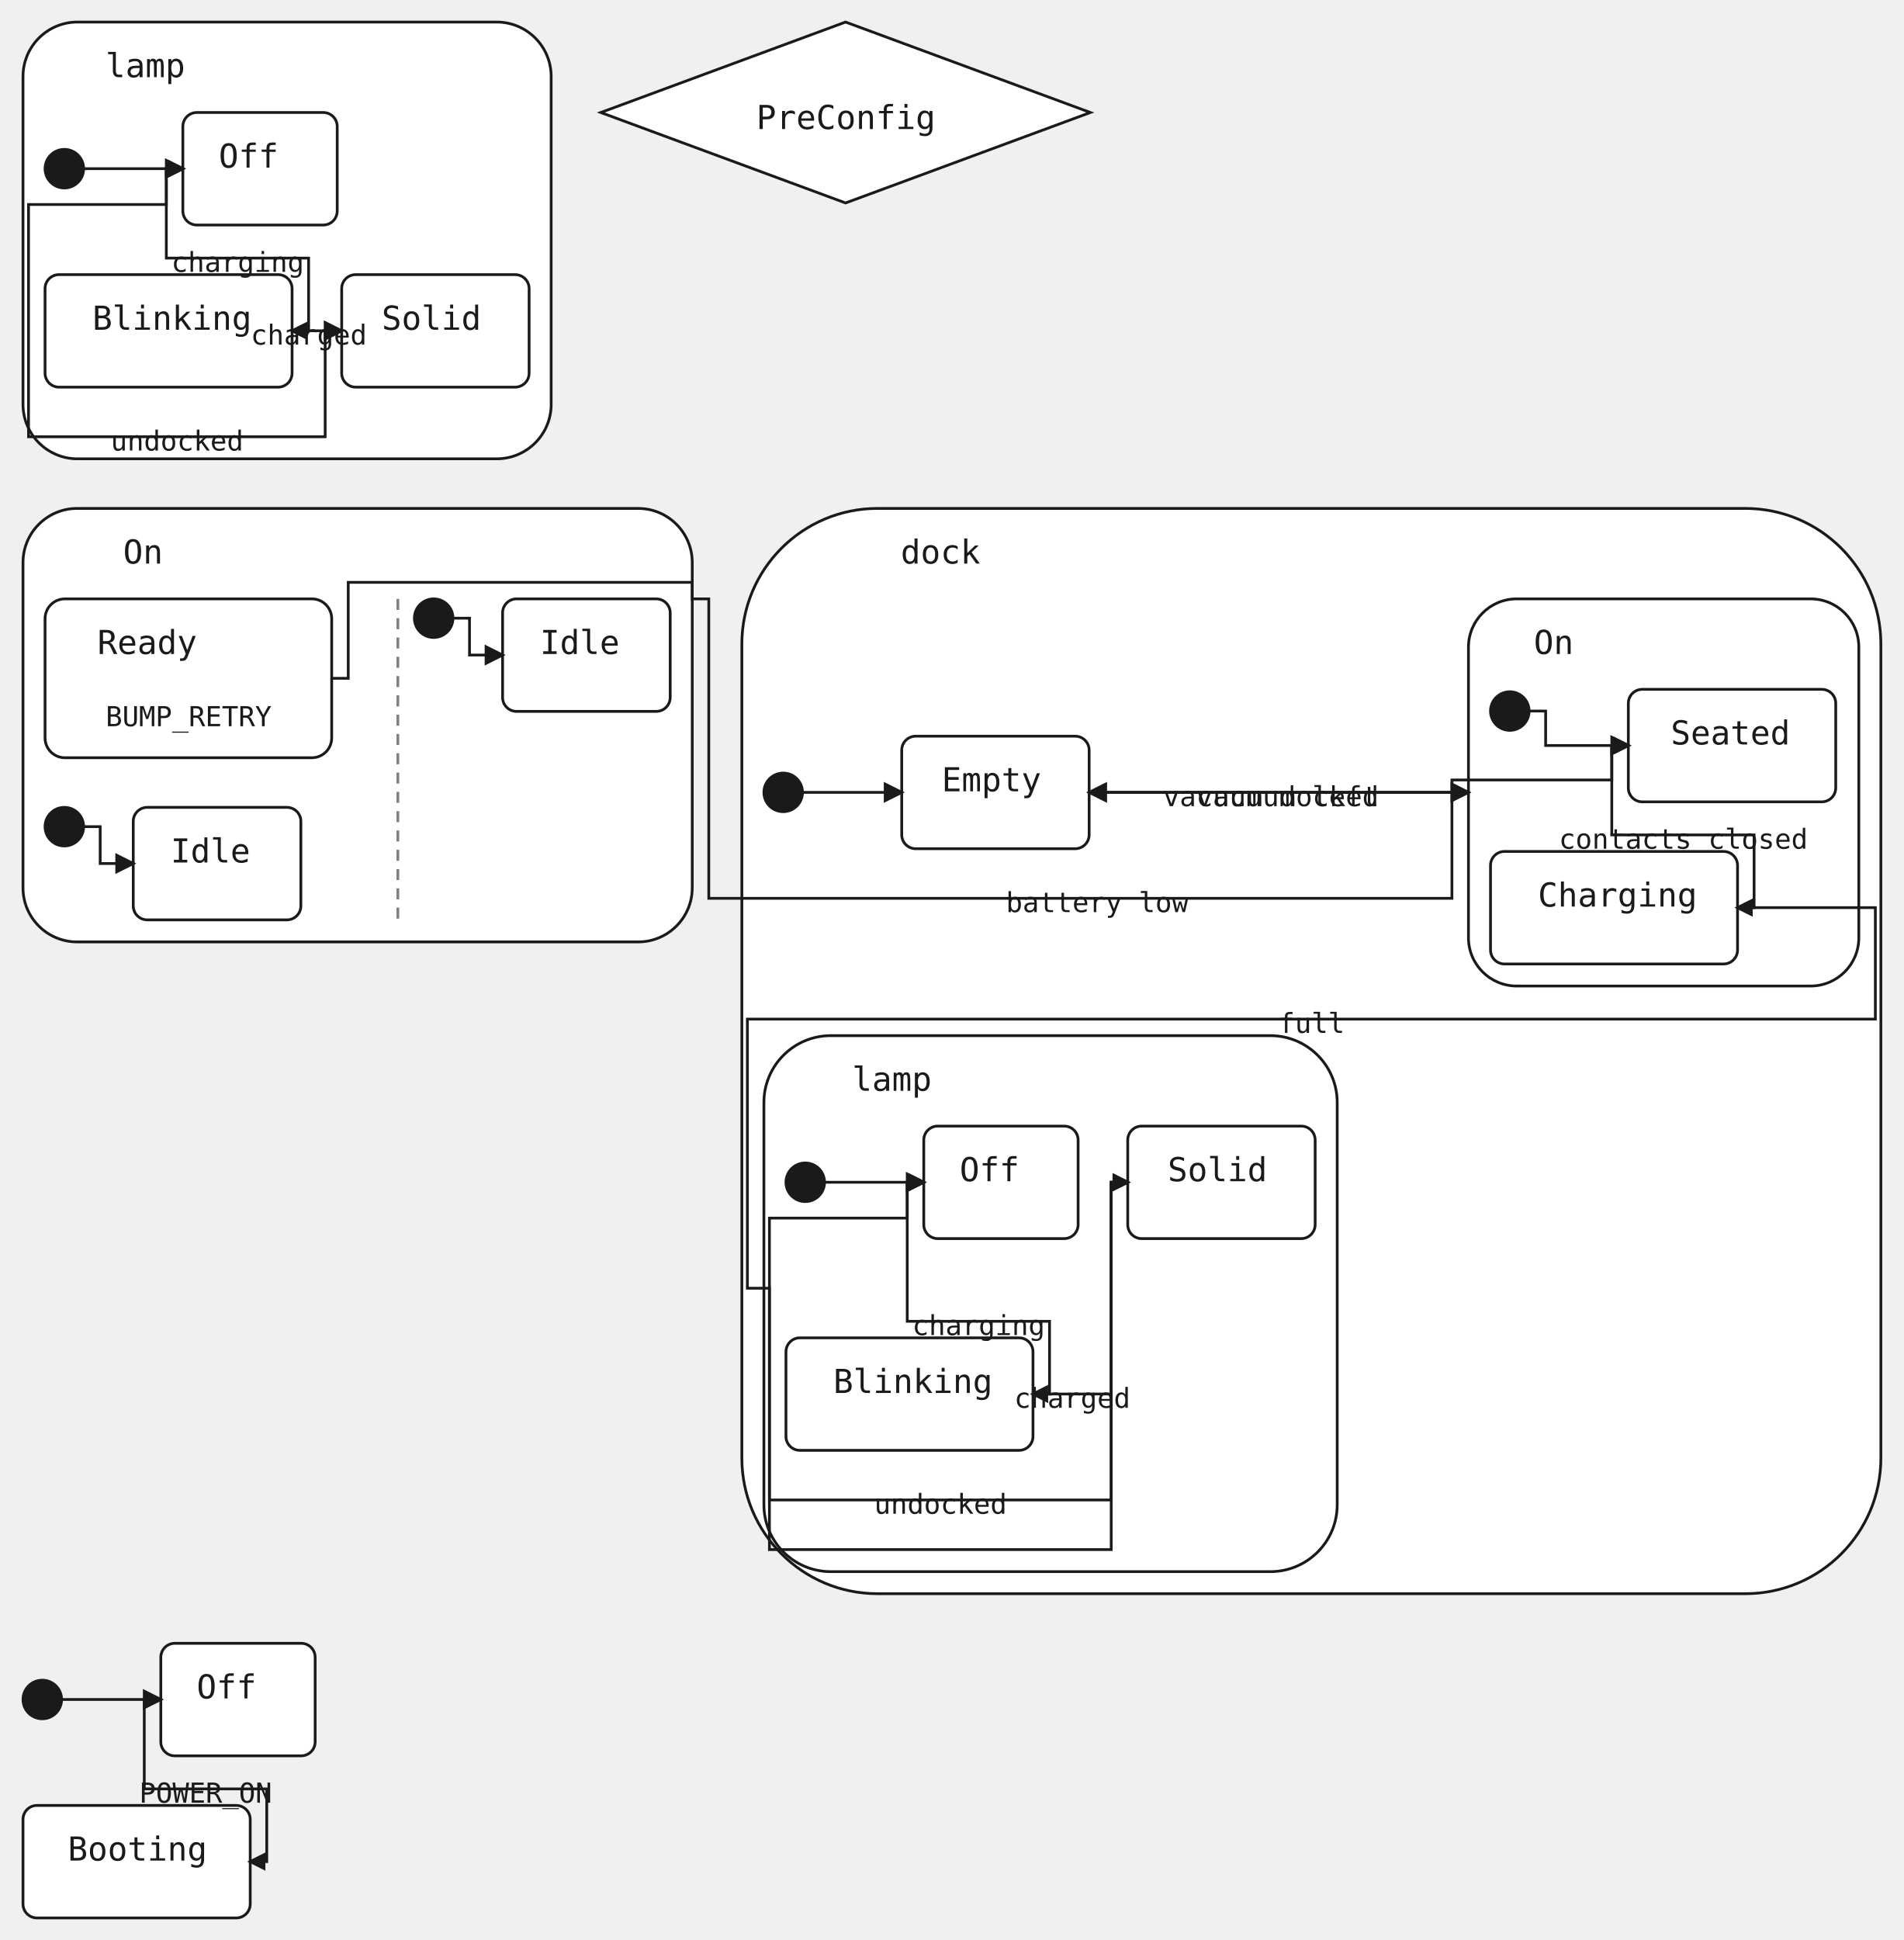
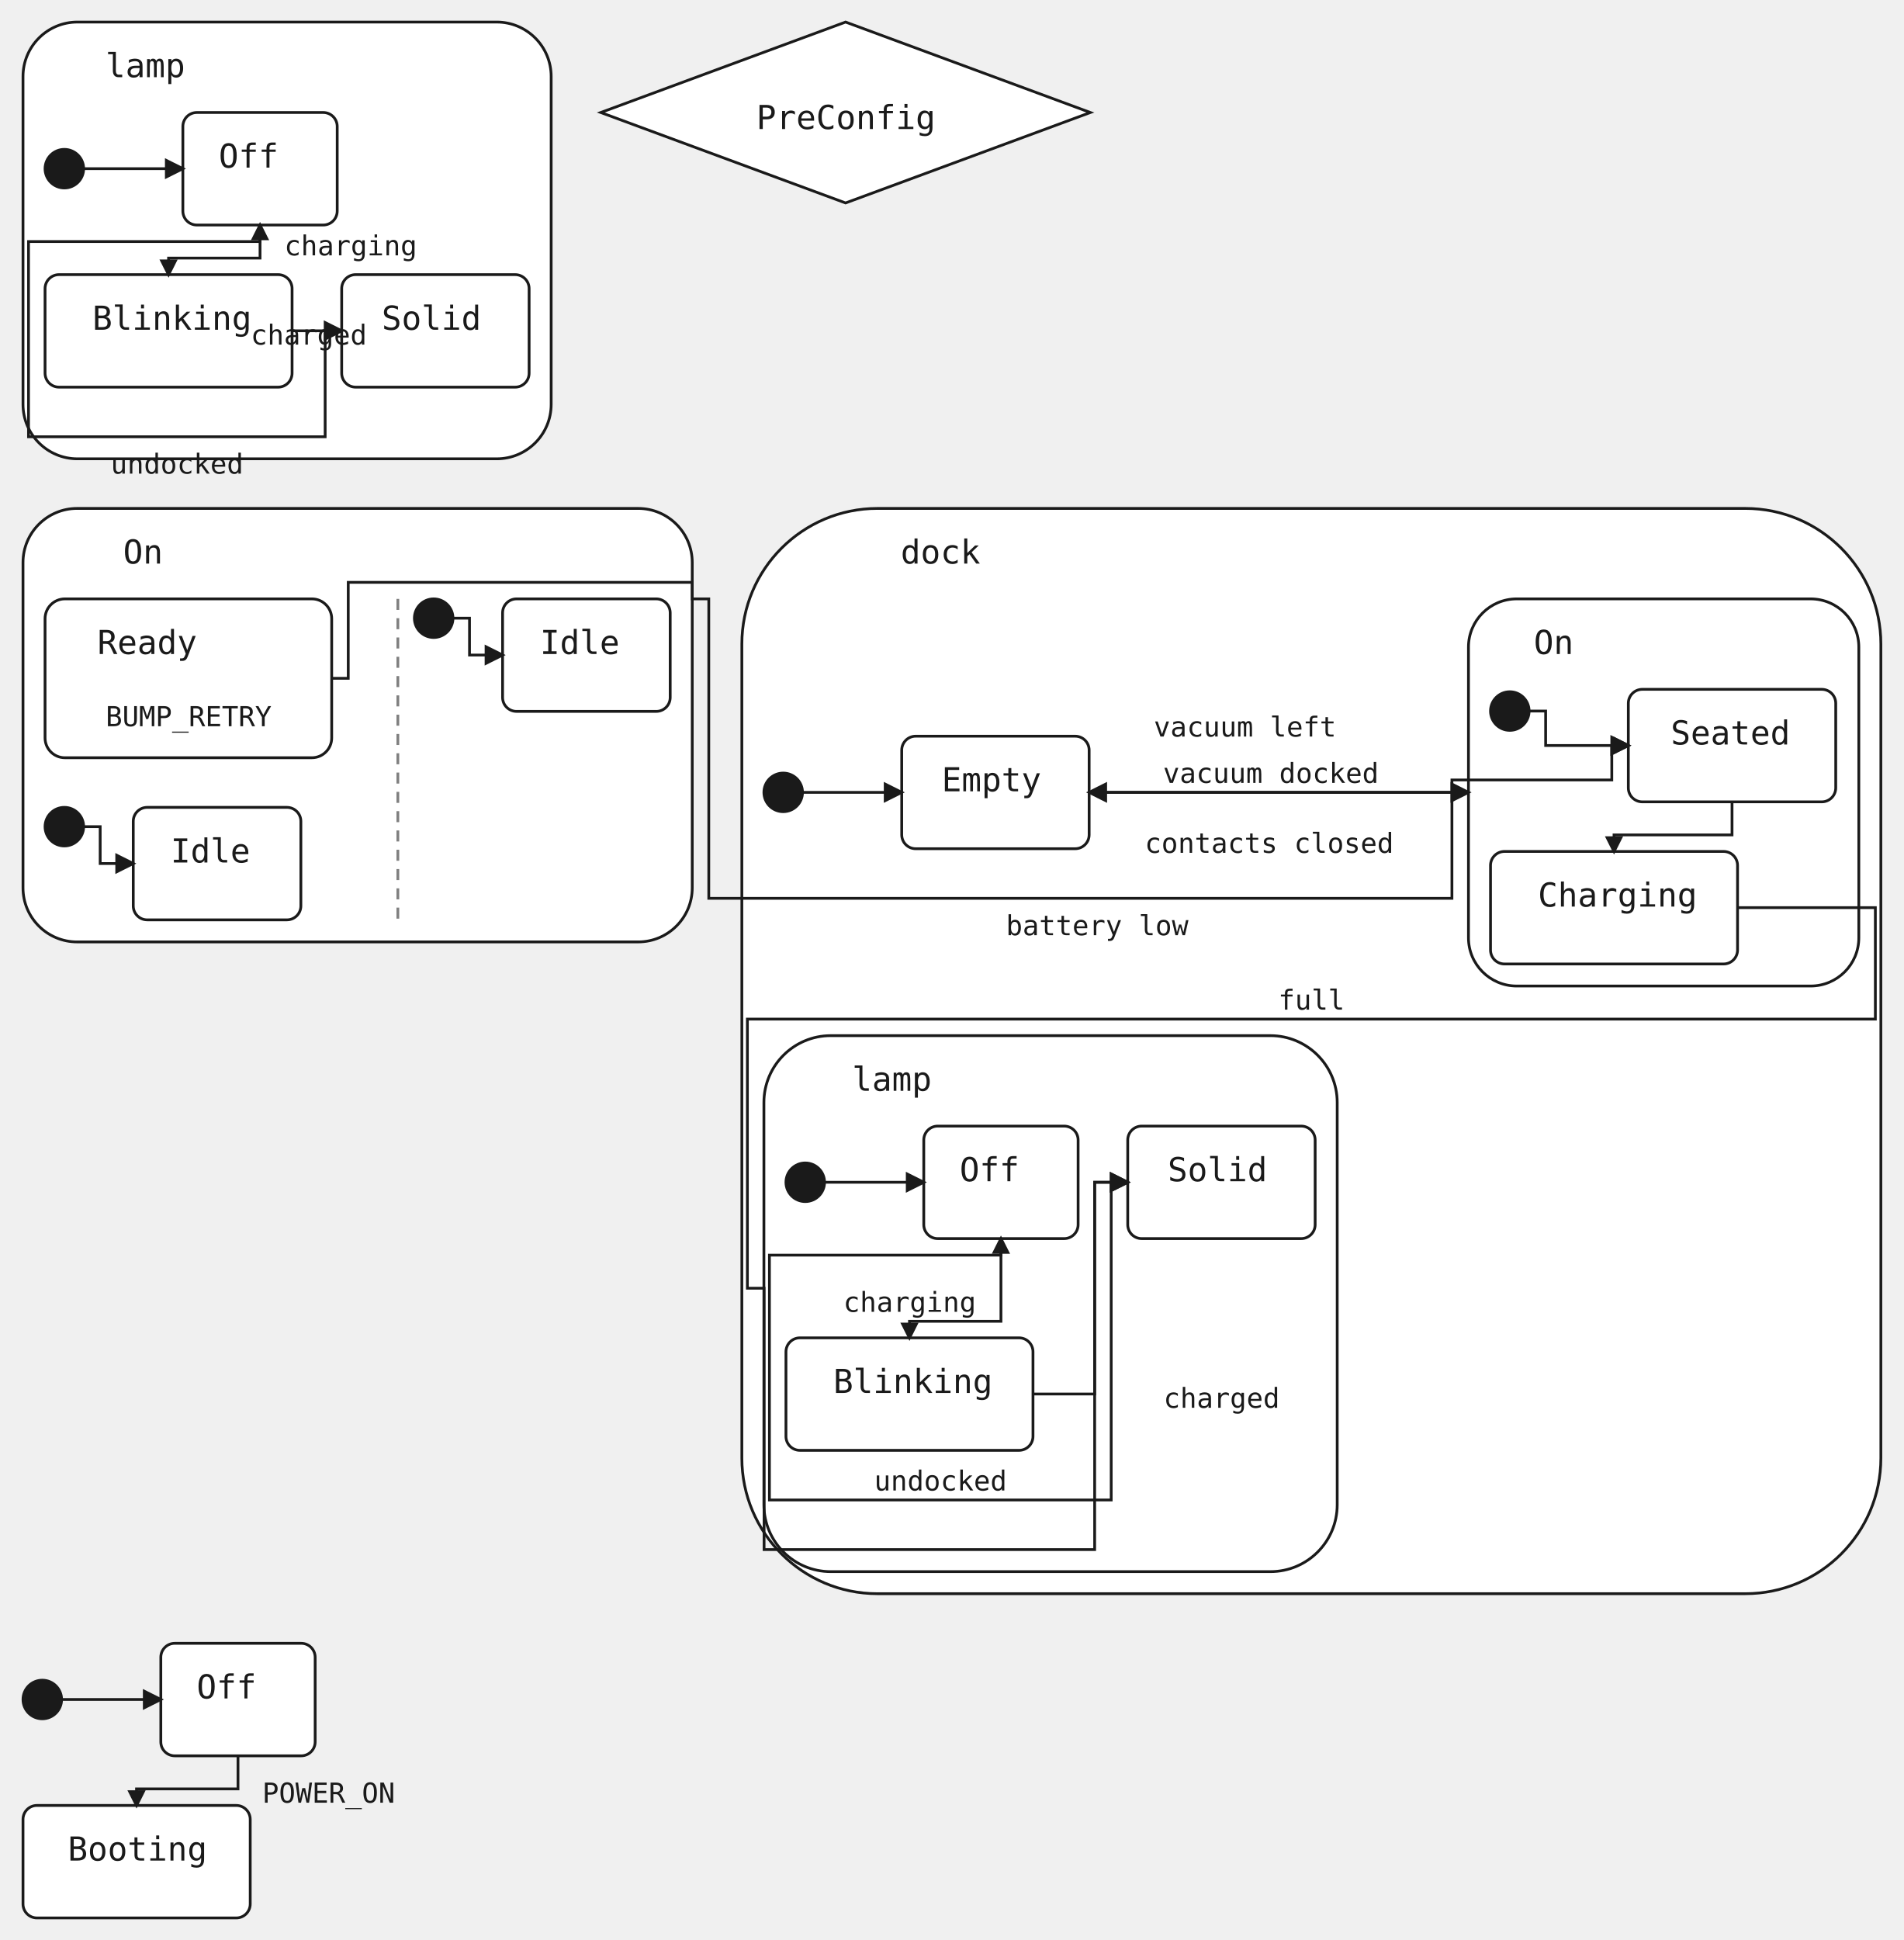
<svg xmlns="http://www.w3.org/2000/svg" width="691" height="704" viewBox="-128 -128 11041 11260">
  <style>text { font-family: "JetBrains Mono", monospace; font-kerning: none; }</style>
  <rect x="4173" y="2823" width="6612" height="6299" rx="787" fill="#ffffff" stroke="#1a1a1a" stroke-width="16" class="scav-state scav-id-0" />
  <rect x="0" y="0" width="3066" height="2535" rx="316" fill="#ffffff" stroke="#1a1a1a" stroke-width="16" class="scav-state scav-id-1" />
  <rect x="800" y="9410" width="896" height="653" rx="81" fill="#ffffff" stroke="#1a1a1a" stroke-width="16" class="scav-state scav-id-2" />
  <rect x="0" y="10351" width="1319" height="653" rx="81" fill="#ffffff" stroke="#1a1a1a" stroke-width="16" class="scav-state scav-id-3" />
  <rect x="0" y="2823" width="3885" height="2516" rx="314" fill="#ffffff" stroke="#1a1a1a" stroke-width="16" class="scav-state scav-id-5" />
  <rect x="640" y="4558" width="973" height="653" rx="81" fill="#ffffff" stroke="#1a1a1a" stroke-width="16" class="scav-state scav-id-6" />
  <rect x="128" y="3348" width="1664" height="922" rx="115" fill="#ffffff" stroke="#1a1a1a" stroke-width="16" class="scav-state scav-id-7" />
  <rect x="2784" y="3348" width="973" height="653" rx="81" fill="#ffffff" stroke="#1a1a1a" stroke-width="16" class="scav-state scav-id-8" />
  <rect x="4301" y="5883" width="3328" height="3111" rx="388" fill="#ffffff" stroke="#1a1a1a" stroke-width="16" class="scav-state scav-id-9" />
  <rect x="5101" y="4145" width="1088" height="653" rx="81" fill="#ffffff" stroke="#1a1a1a" stroke-width="16" class="scav-state scav-id-10" />
  <rect x="8391" y="3348" width="2266" height="2247" rx="280" fill="#ffffff" stroke="#1a1a1a" stroke-width="16" class="scav-state scav-id-11" />
  <rect x="9319" y="3873" width="1204" height="653" rx="81" fill="#ffffff" stroke="#1a1a1a" stroke-width="16" class="scav-state scav-id-12" />
  <rect x="8519" y="4814" width="1434" height="653" rx="81" fill="#ffffff" stroke="#1a1a1a" stroke-width="16" class="scav-state scav-id-13" />
  <rect x="928" y="525" width="896" height="653" rx="81" fill="#ffffff" stroke="#1a1a1a" stroke-width="16" class="scav-state scav-id-14" />
  <rect x="128" y="1466" width="1434" height="653" rx="81" fill="#ffffff" stroke="#1a1a1a" stroke-width="16" class="scav-state scav-id-15" />
  <rect x="1850" y="1466" width="1088" height="653" rx="81" fill="#ffffff" stroke="#1a1a1a" stroke-width="16" class="scav-state scav-id-16" />
  <rect x="5229" y="6408" width="896" height="653" rx="81" fill="#ffffff" stroke="#1a1a1a" stroke-width="16" class="scav-state scav-id-17" />
  <rect x="4429" y="7637" width="1434" height="653" rx="81" fill="#ffffff" stroke="#1a1a1a" stroke-width="16" class="scav-state scav-id-18" />
  <rect x="6413" y="6408" width="1088" height="653" rx="81" fill="#ffffff" stroke="#1a1a1a" stroke-width="16" class="scav-state scav-id-19" />
  <line x1="2176" y1="3348" x2="2176" y2="5211" fill="none" stroke="#808080" stroke-width="16" stroke-dasharray="64,48" class="scav-sub scav-id-2" />
  <polyline points="224,9736 704,9736" fill="none" stroke="#1a1a1a" stroke-width="16" class="scav-trans scav-id-0" />
-   <polyline points="800,9736 704,9736 704,10255 1415,10255 1415,10677 1367,10677" fill="none" stroke="#1a1a1a" stroke-width="16" class="scav-trans scav-id-1" />
+   <polyline points="1248,10063 1248,10255 659,10255 659,10303" fill="none" stroke="#1a1a1a" stroke-width="16" class="scav-trans scav-id-1" />
  <polyline points="352,4670 448,4670 448,4884 544,4884" fill="none" stroke="#1a1a1a" stroke-width="16" class="scav-trans scav-id-2" />
  <polyline points="1792,3809 1888,3809 1888,3252 3885,3252 3885,3348 3981,3348 3981,5086 4173,5086 8295,5086 8295,4399 8391,4399 9223,4399 9223,4199 9271,4199" fill="none" stroke="#1a1a1a" stroke-width="16" class="scav-trans scav-id-4" />
  <polyline points="2496,3460 2592,3460 2592,3674 2688,3674" fill="none" stroke="#1a1a1a" stroke-width="16" class="scav-trans scav-id-5" />
  <polyline points="8743,3999 8839,3999 8839,4199 9223,4199" fill="none" stroke="#1a1a1a" stroke-width="16" class="scav-trans scav-id-6" />
-   <polyline points="9319,4199 9223,4199 9223,4718 10049,4718 10049,5140 10001,5140" fill="none" stroke="#1a1a1a" stroke-width="16" class="scav-trans scav-id-7" />
-   <polyline points="9953,5140 10657,5140 10753,5140 10753,5787 4205,5787 4205,7349 4301,7349 4333,7349 4333,8866 6317,8866 6317,6734 6365,6734" fill="none" stroke="#1a1a1a" stroke-width="16" class="scav-trans scav-id-8" />
+   <polyline points="9921,4526 9921,4718 9236,4718 9236,4766" fill="none" stroke="#1a1a1a" stroke-width="16" class="scav-trans scav-id-7" />
+   <polyline points="9953,5140 10657,5140 10753,5140 10753,5787 4205,5787 4205,7349 4301,7349 4302,7349 4302,8866 6221,8866 6221,6734 6317,6734" fill="none" stroke="#1a1a1a" stroke-width="16" class="scav-trans scav-id-8" />
  <polyline points="4525,4471 5005,4471" fill="none" stroke="#1a1a1a" stroke-width="16" class="scav-trans scav-id-9" />
  <polyline points="6189,4471 8295,4471" fill="none" stroke="#1a1a1a" stroke-width="16" class="scav-trans scav-id-10" />
  <polyline points="8391,4471 6285,4471" fill="none" stroke="#1a1a1a" stroke-width="16" class="scav-trans scav-id-11" />
  <polyline points="352,851 832,851" fill="none" stroke="#1a1a1a" stroke-width="16" class="scav-trans scav-id-12" />
-   <polyline points="928,851 832,851 832,1370 1658,1370 1658,1792 1610,1792" fill="none" stroke="#1a1a1a" stroke-width="16" class="scav-trans scav-id-13" />
+   <polyline points="1376,1178 1376,1370 845,1370 845,1418" fill="none" stroke="#1a1a1a" stroke-width="16" class="scav-trans scav-id-13" />
  <polyline points="1562,1792 1754,1792" fill="none" stroke="#1a1a1a" stroke-width="16" class="scav-trans scav-id-14" />
-   <polyline points="1850,1792 1754,1792 1754,2407 32,2407 32,1059 832,1059 832,851 880,851" fill="none" stroke="#1a1a1a" stroke-width="16" class="scav-trans scav-id-15" />
+   <polyline points="1850,1792 1754,1792 1754,2407 32,2407 32,1274 1376,1274 1376,1226" fill="none" stroke="#1a1a1a" stroke-width="16" class="scav-trans scav-id-15" />
  <polyline points="4653,6734 5133,6734" fill="none" stroke="#1a1a1a" stroke-width="16" class="scav-trans scav-id-16" />
-   <polyline points="5229,6734 5133,6734 5133,7541 5959,7541 5959,7963 5911,7963" fill="none" stroke="#1a1a1a" stroke-width="16" class="scav-trans scav-id-17" />
-   <polyline points="5863,7963 6317,7963 6317,6734 6365,6734" fill="none" stroke="#1a1a1a" stroke-width="16" class="scav-trans scav-id-18" />
-   <polyline points="6413,6734 6317,6734 6317,8578 4333,8578 4333,6942 5133,6942 5133,6734 5181,6734" fill="none" stroke="#1a1a1a" stroke-width="16" class="scav-trans scav-id-19" />
+   <polyline points="5677,7061 5677,7541 5146,7541 5146,7589" fill="none" stroke="#1a1a1a" stroke-width="16" class="scav-trans scav-id-17" />
+   <polyline points="5863,7963 6221,7963 6221,6734 6317,6734" fill="none" stroke="#1a1a1a" stroke-width="16" class="scav-trans scav-id-18" />
+   <polyline points="6413,6734 6317,6734 6317,8578 4333,8578 4333,7157 5677,7157 5677,7109" fill="none" stroke="#1a1a1a" stroke-width="16" class="scav-trans scav-id-19" />
  <polygon points="800,9736 704,9784 704,9688" fill="#1a1a1a" stroke="#1a1a1a" stroke-width="16" class="scav-trans scav-id-0" />
-   <polygon points="1319,10677 1399,10637 1399,10717" fill="#1a1a1a" stroke="#1a1a1a" stroke-width="16" class="scav-trans scav-id-1" />
+   <polygon points="659,10351 619,10271 699,10271" fill="#1a1a1a" stroke="#1a1a1a" stroke-width="16" class="scav-trans scav-id-1" />
  <polygon points="640,4884 544,4932 544,4836" fill="#1a1a1a" stroke="#1a1a1a" stroke-width="16" class="scav-trans scav-id-2" />
  <polygon points="9319,4199 9239,4239 9239,4159" fill="#1a1a1a" stroke="#1a1a1a" stroke-width="16" class="scav-trans scav-id-4" />
  <polygon points="2784,3674 2688,3722 2688,3626" fill="#1a1a1a" stroke="#1a1a1a" stroke-width="16" class="scav-trans scav-id-5" />
  <polygon points="9319,4199 9223,4247 9223,4151" fill="#1a1a1a" stroke="#1a1a1a" stroke-width="16" class="scav-trans scav-id-6" />
-   <polygon points="9953,5140 10033,5100 10033,5180" fill="#1a1a1a" stroke="#1a1a1a" stroke-width="16" class="scav-trans scav-id-7" />
-   <polygon points="6413,6734 6333,6774 6333,6694" fill="#1a1a1a" stroke="#1a1a1a" stroke-width="16" class="scav-trans scav-id-8" />
+   <polygon points="9236,4814 9196,4734 9276,4734" fill="#1a1a1a" stroke="#1a1a1a" stroke-width="16" class="scav-trans scav-id-7" />
+   <polygon points="6413,6734 6317,6782 6317,6686" fill="#1a1a1a" stroke="#1a1a1a" stroke-width="16" class="scav-trans scav-id-8" />
  <polygon points="5101,4471 5005,4519 5005,4423" fill="#1a1a1a" stroke="#1a1a1a" stroke-width="16" class="scav-trans scav-id-9" />
  <polygon points="8391,4471 8295,4519 8295,4423" fill="#1a1a1a" stroke="#1a1a1a" stroke-width="16" class="scav-trans scav-id-10" />
  <polygon points="6189,4471 6285,4423 6285,4519" fill="#1a1a1a" stroke="#1a1a1a" stroke-width="16" class="scav-trans scav-id-11" />
  <polygon points="928,851 832,899 832,803" fill="#1a1a1a" stroke="#1a1a1a" stroke-width="16" class="scav-trans scav-id-12" />
-   <polygon points="1562,1792 1642,1752 1642,1832" fill="#1a1a1a" stroke="#1a1a1a" stroke-width="16" class="scav-trans scav-id-13" />
+   <polygon points="845,1466 805,1386 885,1386" fill="#1a1a1a" stroke="#1a1a1a" stroke-width="16" class="scav-trans scav-id-13" />
  <polygon points="1850,1792 1754,1840 1754,1744" fill="#1a1a1a" stroke="#1a1a1a" stroke-width="16" class="scav-trans scav-id-14" />
-   <polygon points="928,851 848,891 848,811" fill="#1a1a1a" stroke="#1a1a1a" stroke-width="16" class="scav-trans scav-id-15" />
+   <polygon points="1376,1178 1416,1258 1336,1258" fill="#1a1a1a" stroke="#1a1a1a" stroke-width="16" class="scav-trans scav-id-15" />
  <polygon points="5229,6734 5133,6782 5133,6686" fill="#1a1a1a" stroke="#1a1a1a" stroke-width="16" class="scav-trans scav-id-16" />
-   <polygon points="5863,7963 5943,7923 5943,8003" fill="#1a1a1a" stroke="#1a1a1a" stroke-width="16" class="scav-trans scav-id-17" />
-   <polygon points="6413,6734 6333,6774 6333,6694" fill="#1a1a1a" stroke="#1a1a1a" stroke-width="16" class="scav-trans scav-id-18" />
-   <polygon points="5229,6734 5149,6774 5149,6694" fill="#1a1a1a" stroke="#1a1a1a" stroke-width="16" class="scav-trans scav-id-19" />
+   <polygon points="5146,7637 5106,7557 5186,7557" fill="#1a1a1a" stroke="#1a1a1a" stroke-width="16" class="scav-trans scav-id-17" />
+   <polygon points="6413,6734 6317,6782 6317,6686" fill="#1a1a1a" stroke="#1a1a1a" stroke-width="16" class="scav-trans scav-id-18" />
+   <polygon points="5677,7061 5717,7141 5637,7141" fill="#1a1a1a" stroke="#1a1a1a" stroke-width="16" class="scav-trans scav-id-19" />
  <polygon points="4775,0 6196,525 4775,1050 3354,525" fill="#ffffff" stroke="#1a1a1a" stroke-width="16" class="scav-state scav-id-4" />
-   <text x="675" y="10335" font-size="160" textLength="768" lengthAdjust="spacing" fill="#1a1a1a" class="scav-trans scav-id-1">POWER_ON</text>
+   <text x="1389" y="10335" font-size="160" textLength="768" lengthAdjust="spacing" fill="#1a1a1a" class="scav-trans scav-id-1">POWER_ON</text>
  <text x="480" y="4087" font-size="160" textLength="960" lengthAdjust="spacing" fill="#1a1a1a" class="scav-trans scav-id-3">BUMP_RETRY</text>
-   <text x="5706" y="5166" font-size="160" textLength="1056" lengthAdjust="spacing" fill="#1a1a1a" class="scav-trans scav-id-4">battery low</text>
-   <text x="8916" y="4798" font-size="160" textLength="1440" lengthAdjust="spacing" fill="#1a1a1a" class="scav-trans scav-id-7">contacts closed</text>
-   <text x="7287" y="5867" font-size="160" textLength="384" lengthAdjust="spacing" fill="#1a1a1a" class="scav-trans scav-id-8">full</text>
-   <text x="6618" y="4551" font-size="160" textLength="1248" lengthAdjust="spacing" fill="#1a1a1a" class="scav-trans scav-id-10">vacuum docked</text>
-   <text x="6810" y="4551" font-size="160" textLength="1056" lengthAdjust="spacing" fill="#1a1a1a" class="scav-trans scav-id-11">vacuum left</text>
-   <text x="861" y="1450" font-size="160" textLength="768" lengthAdjust="spacing" fill="#1a1a1a" class="scav-trans scav-id-13">charging</text>
+   <text x="5706" y="5300" font-size="160" textLength="1056" lengthAdjust="spacing" fill="#1a1a1a" class="scav-trans scav-id-4">battery low</text>
+   <text x="6512" y="4822" font-size="160" textLength="1440" lengthAdjust="spacing" fill="#1a1a1a" class="scav-trans scav-id-7">contacts closed</text>
+   <text x="7287" y="5732" font-size="160" textLength="384" lengthAdjust="spacing" fill="#1a1a1a" class="scav-trans scav-id-8">full</text>
+   <text x="6618" y="4416" font-size="160" textLength="1248" lengthAdjust="spacing" fill="#1a1a1a" class="scav-trans scav-id-10">vacuum docked</text>
+   <text x="6564" y="4147" font-size="160" textLength="1056" lengthAdjust="spacing" fill="#1a1a1a" class="scav-trans scav-id-11">vacuum left</text>
+   <text x="1517" y="1354" font-size="160" textLength="768" lengthAdjust="spacing" fill="#1a1a1a" class="scav-trans scav-id-13">charging</text>
  <text x="1322" y="1872" font-size="160" textLength="672" lengthAdjust="spacing" fill="#1a1a1a" class="scav-trans scav-id-14">charged</text>
-   <text x="509" y="2487" font-size="160" textLength="768" lengthAdjust="spacing" fill="#1a1a1a" class="scav-trans scav-id-15">undocked</text>
-   <text x="5162" y="7621" font-size="160" textLength="768" lengthAdjust="spacing" fill="#1a1a1a" class="scav-trans scav-id-17">charging</text>
-   <text x="5754" y="8043" font-size="160" textLength="672" lengthAdjust="spacing" fill="#1a1a1a" class="scav-trans scav-id-18">charged</text>
-   <text x="4941" y="8658" font-size="160" textLength="768" lengthAdjust="spacing" fill="#1a1a1a" class="scav-trans scav-id-19">undocked</text>
+   <text x="509" y="2621" font-size="160" textLength="768" lengthAdjust="spacing" fill="#1a1a1a" class="scav-trans scav-id-15">undocked</text>
+   <text x="4762" y="7486" font-size="160" textLength="768" lengthAdjust="spacing" fill="#1a1a1a" class="scav-trans scav-id-17">charging</text>
+   <text x="6621" y="8043" font-size="160" textLength="672" lengthAdjust="spacing" fill="#1a1a1a" class="scav-trans scav-id-18">charged</text>
+   <text x="4941" y="8523" font-size="160" textLength="768" lengthAdjust="spacing" fill="#1a1a1a" class="scav-trans scav-id-19">undocked</text>
  <text x="5095" y="3143" font-size="192" textLength="461" lengthAdjust="spacing" fill="#1a1a1a" class="scav-state scav-id-0">dock</text>
  <text x="479" y="320" font-size="192" textLength="461" lengthAdjust="spacing" fill="#1a1a1a" class="scav-state scav-id-1">lamp</text>
  <text x="1008" y="9730" font-size="192" textLength="346" lengthAdjust="spacing" fill="#1a1a1a" class="scav-state scav-id-2">Off</text>
  <text x="260" y="10671" font-size="192" textLength="807" lengthAdjust="spacing" fill="#1a1a1a" class="scav-state scav-id-3">Booting</text>
  <text x="4257" y="621" font-size="192" textLength="1037" lengthAdjust="spacing" fill="#1a1a1a" class="scav-state scav-id-4">PreConfig</text>
  <text x="581" y="3143" font-size="192" textLength="231" lengthAdjust="spacing" fill="#1a1a1a" class="scav-state scav-id-5">On</text>
  <text x="857" y="4878" font-size="192" textLength="461" lengthAdjust="spacing" fill="#1a1a1a" class="scav-state scav-id-6">Idle</text>
  <text x="432" y="3668" font-size="192" textLength="576" lengthAdjust="spacing" fill="#1a1a1a" class="scav-state scav-id-7">Ready</text>
  <text x="3001" y="3668" font-size="192" textLength="461" lengthAdjust="spacing" fill="#1a1a1a" class="scav-state scav-id-8">Idle</text>
  <text x="4813" y="6203" font-size="192" textLength="461" lengthAdjust="spacing" fill="#1a1a1a" class="scav-state scav-id-9">lamp</text>
  <text x="5333" y="4465" font-size="192" textLength="576" lengthAdjust="spacing" fill="#1a1a1a" class="scav-state scav-id-10">Empty</text>
  <text x="8770" y="3668" font-size="192" textLength="231" lengthAdjust="spacing" fill="#1a1a1a" class="scav-state scav-id-11">On</text>
  <text x="9565" y="4193" font-size="192" textLength="692" lengthAdjust="spacing" fill="#1a1a1a" class="scav-state scav-id-12">Seated</text>
  <text x="8794" y="5134" font-size="192" textLength="922" lengthAdjust="spacing" fill="#1a1a1a" class="scav-state scav-id-13">Charging</text>
  <text x="1136" y="845" font-size="192" textLength="346" lengthAdjust="spacing" fill="#1a1a1a" class="scav-state scav-id-14">Off</text>
  <text x="403" y="1786" font-size="192" textLength="922" lengthAdjust="spacing" fill="#1a1a1a" class="scav-state scav-id-15">Blinking</text>
  <text x="2082" y="1786" font-size="192" textLength="576" lengthAdjust="spacing" fill="#1a1a1a" class="scav-state scav-id-16">Solid</text>
  <text x="5437" y="6728" font-size="192" textLength="346" lengthAdjust="spacing" fill="#1a1a1a" class="scav-state scav-id-17">Off</text>
  <text x="4704" y="7957" font-size="192" textLength="922" lengthAdjust="spacing" fill="#1a1a1a" class="scav-state scav-id-18">Blinking</text>
  <text x="6645" y="6728" font-size="192" textLength="576" lengthAdjust="spacing" fill="#1a1a1a" class="scav-state scav-id-19">Solid</text>
  <circle cx="112" cy="9736" r="112" fill="#1a1a1a" stroke="#1a1a1a" stroke-width="16" class="scav-state scav-id-20" />
  <circle cx="240" cy="4670" r="112" fill="#1a1a1a" stroke="#1a1a1a" stroke-width="16" class="scav-state scav-id-21" />
  <circle cx="2384" cy="3460" r="112" fill="#1a1a1a" stroke="#1a1a1a" stroke-width="16" class="scav-state scav-id-22" />
  <circle cx="8631" cy="3999" r="112" fill="#1a1a1a" stroke="#1a1a1a" stroke-width="16" class="scav-state scav-id-23" />
  <circle cx="4413" cy="4471" r="112" fill="#1a1a1a" stroke="#1a1a1a" stroke-width="16" class="scav-state scav-id-24" />
  <circle cx="240" cy="851" r="112" fill="#1a1a1a" stroke="#1a1a1a" stroke-width="16" class="scav-state scav-id-25" />
  <circle cx="4541" cy="6734" r="112" fill="#1a1a1a" stroke="#1a1a1a" stroke-width="16" class="scav-state scav-id-26" />
</svg>
